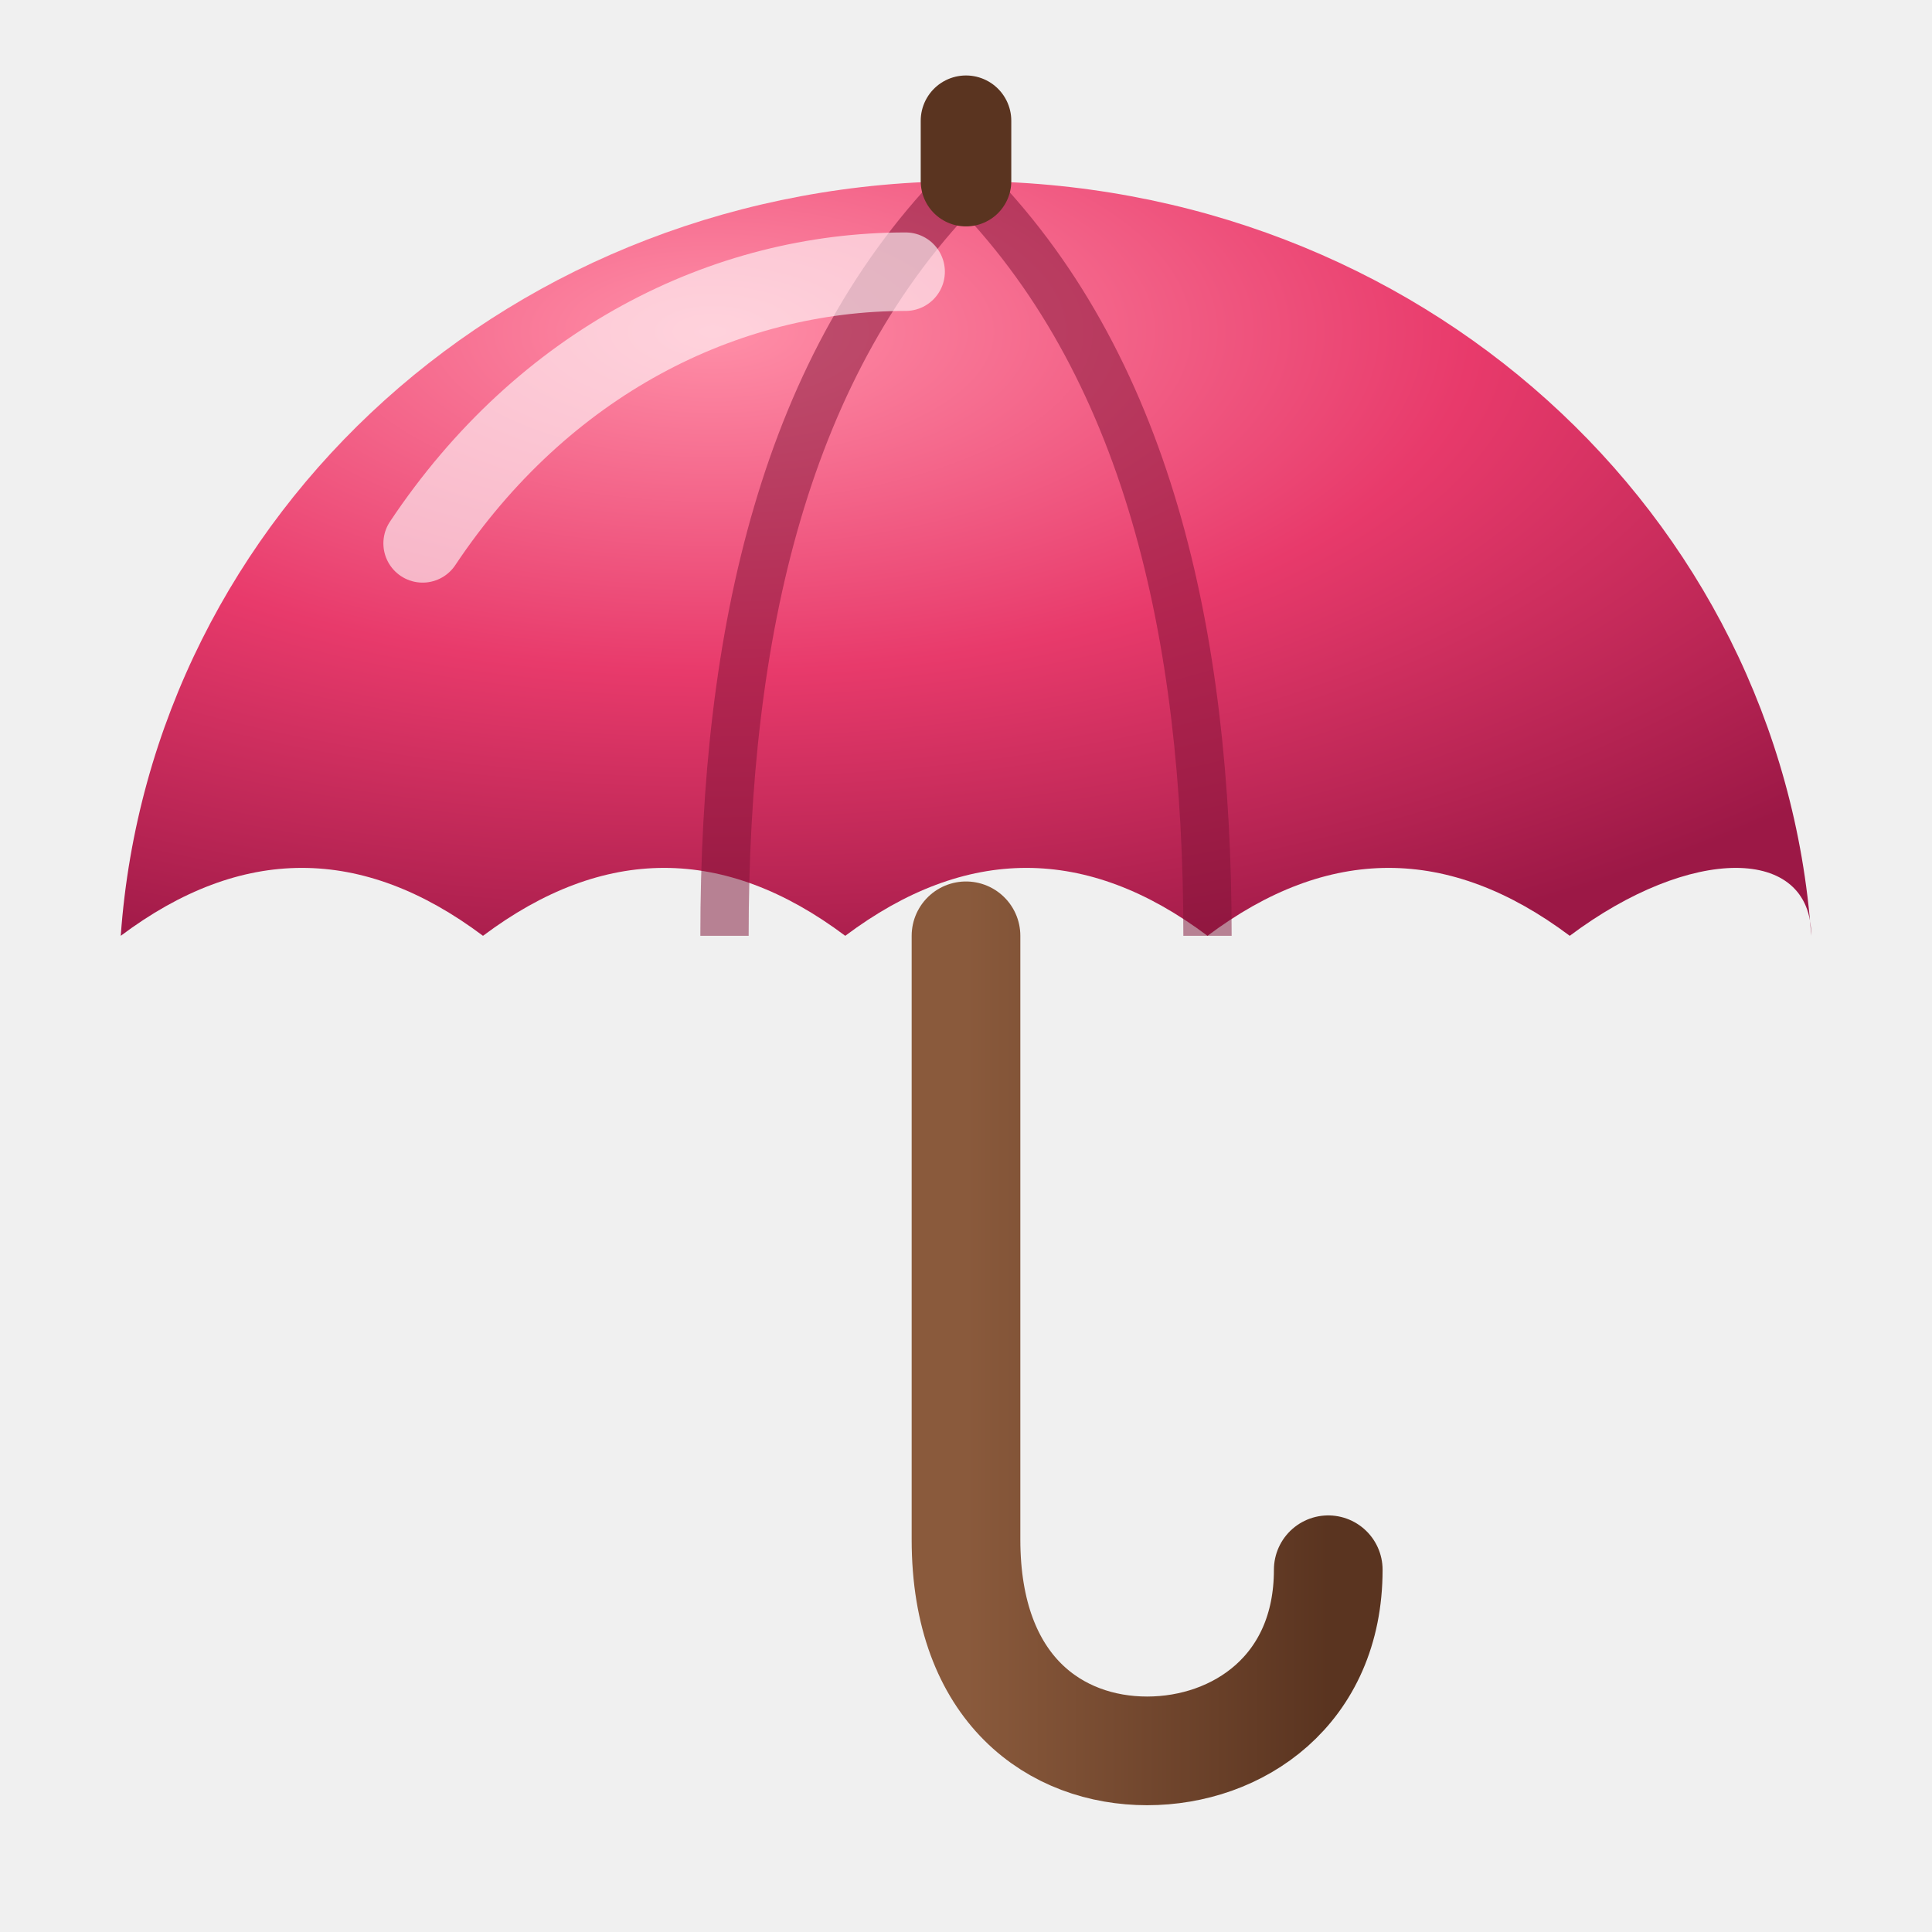
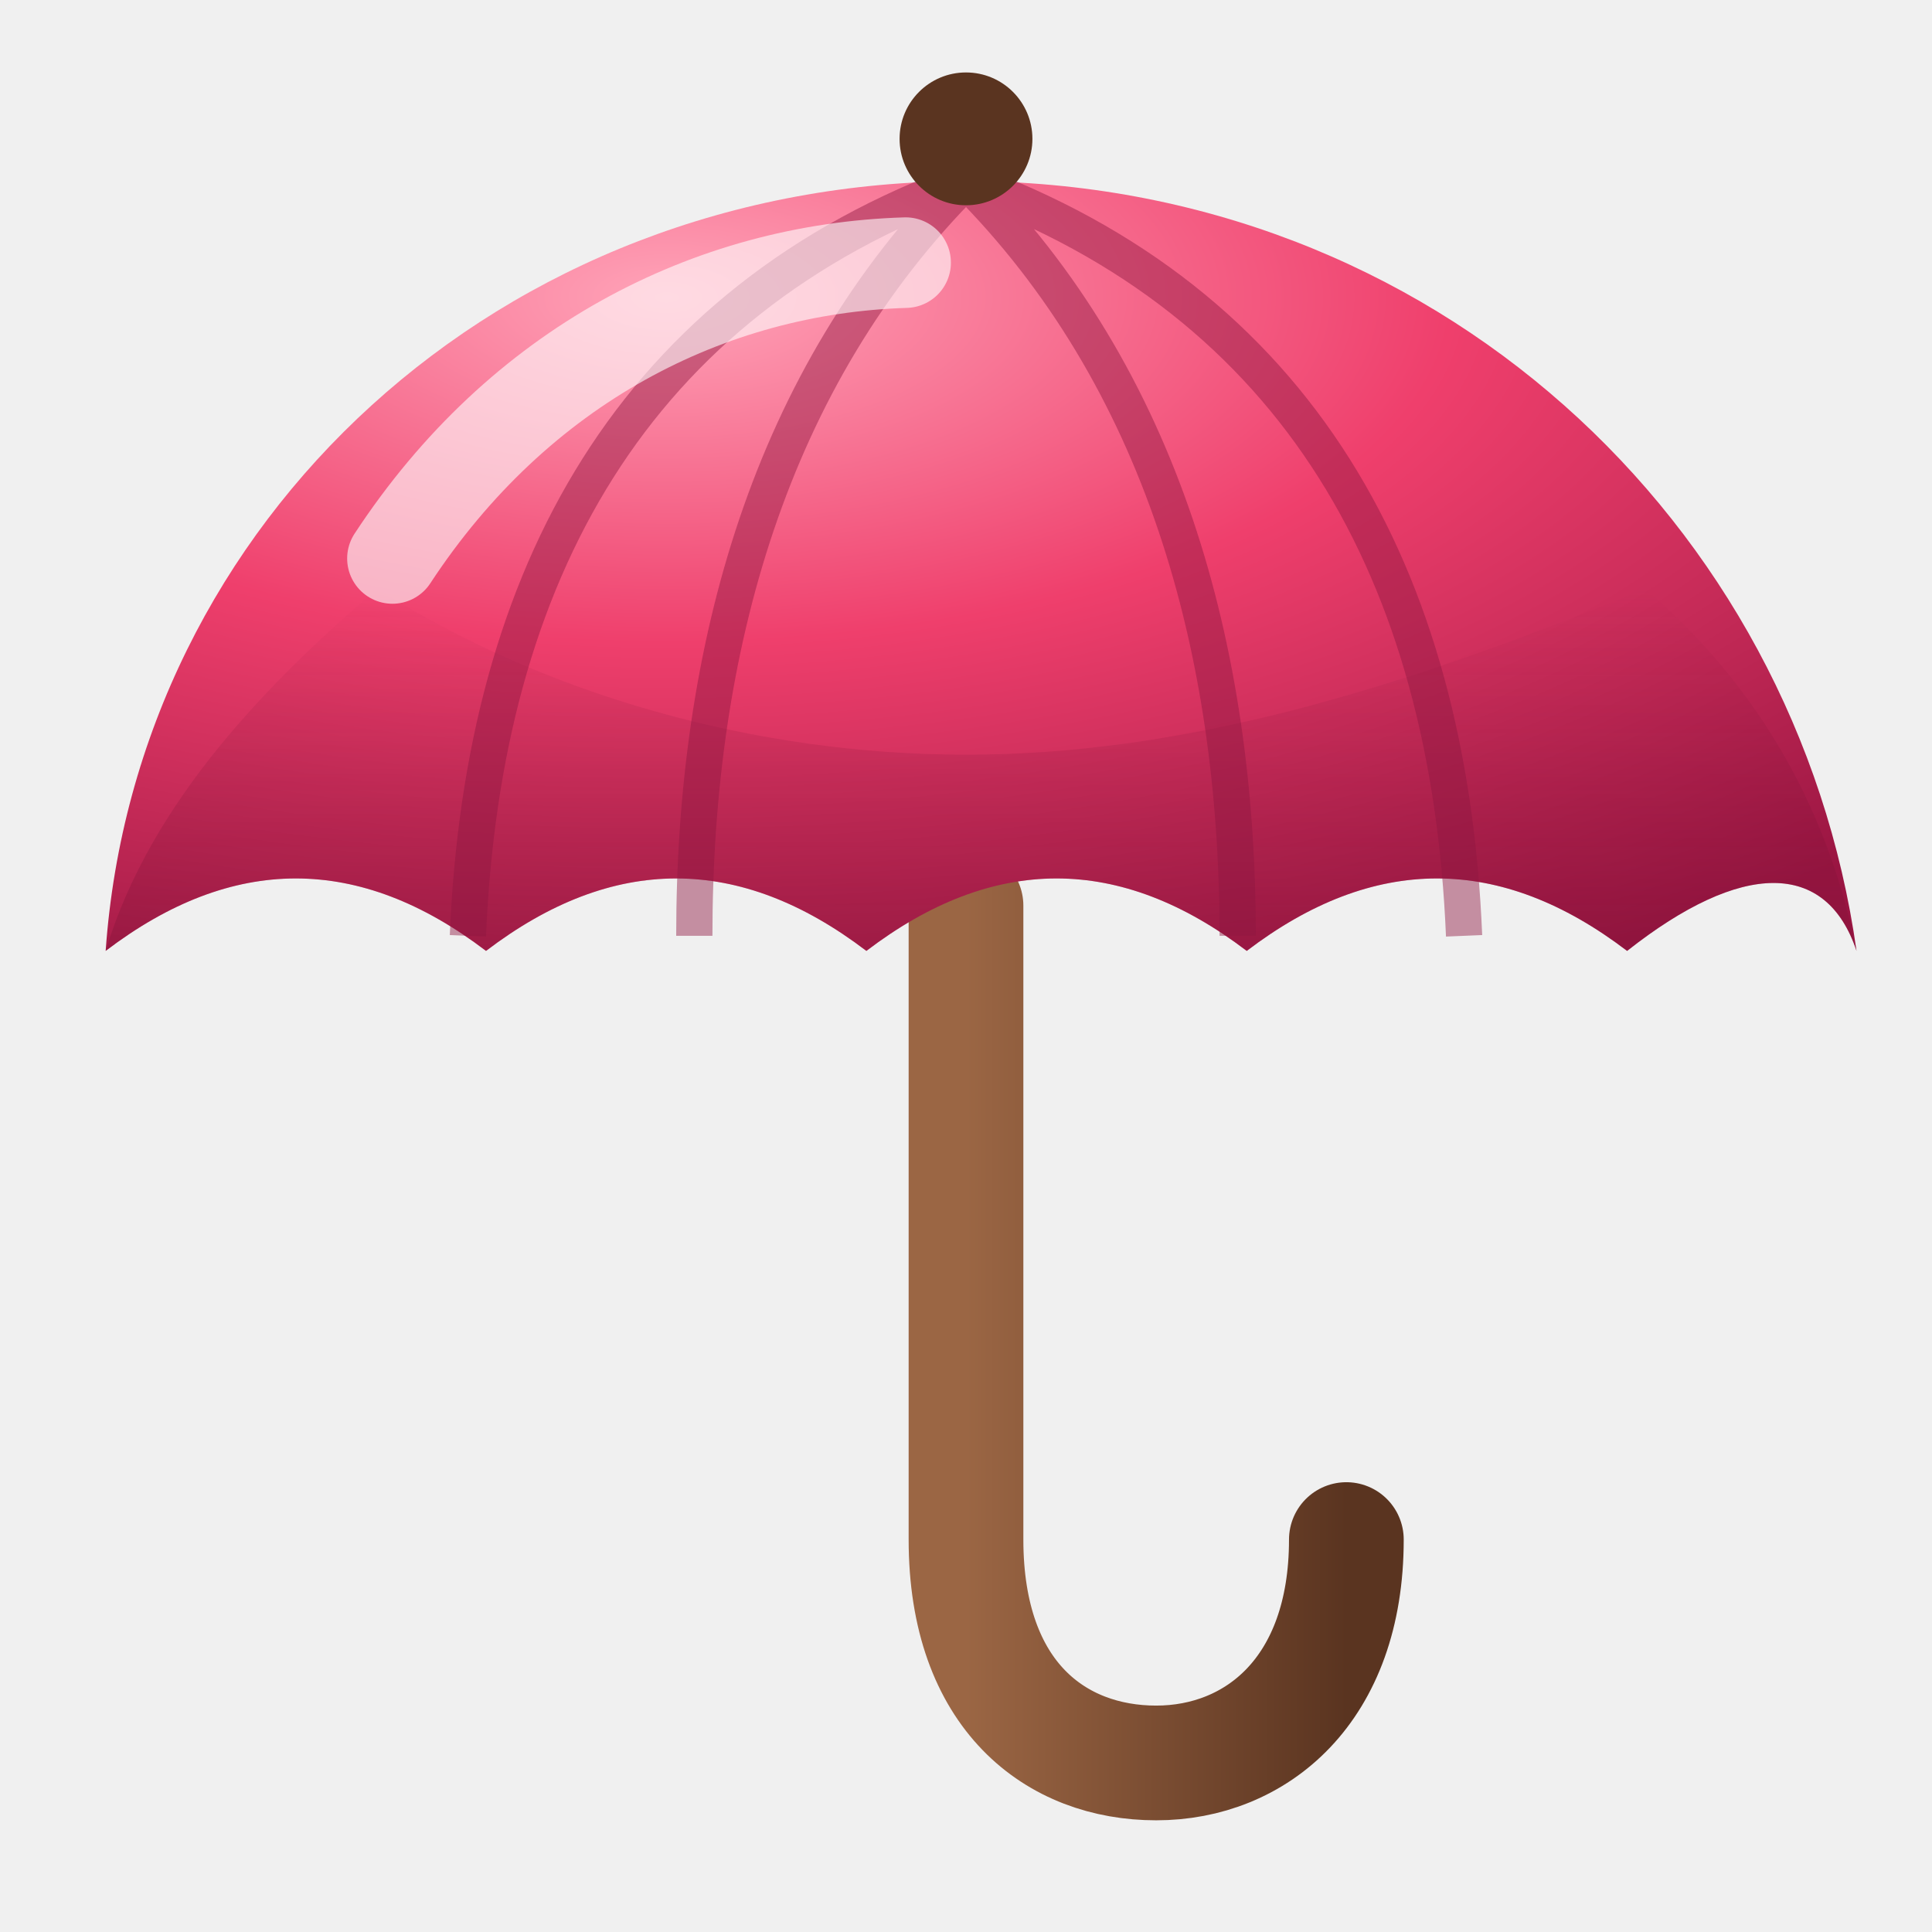
<svg xmlns="http://www.w3.org/2000/svg" viewBox="0 0 64 64">
  <defs>
-     <radialGradient id="s1" cx=".35" cy=".2" r=".9">
-       <stop offset="0" stop-color="#ff8fa8" />
-       <stop offset=".5" stop-color="#e83a6b" />
-       <stop offset="1" stop-color="#9c1846" />
+     <radialGradient id="u1" cx=".32" cy=".15" r="1">
+       <stop offset="0" stop-color="#ffa3b8" />
+       <stop offset=".45" stop-color="#ef3f6c" />
+       <stop offset="1" stop-color="#9a1542" />
    </radialGradient>
-     <linearGradient id="s2" x1="0" x2="1">
-       <stop offset="0" stop-color="#8a5a3c" />
+     <linearGradient id="u2" x1="0" x2="1">
+       <stop offset="0" stop-color="#9b6644" />
      <stop offset="1" stop-color="#5a3420" />
    </linearGradient>
+     <linearGradient id="u3" x1="0" x2="0" y1="0" y2="1">
+       <stop offset="0" stop-color="#7d1236" stop-opacity="0" />
+       <stop offset="1" stop-color="#7d1236" stop-opacity=".35" />
+     </linearGradient>
  </defs>
-   <path d="M32 6C17 6 5 17 4 31c4-3 8-3 12 0 4-3 8-3 12 0 4-3 8-3 12 0 4-3 8-3 12 0 4-3 8-3 8 0C59 17 47 6 32 6z" fill="url(#s1)" />
-   <path d="M32 6c-6 6-8 15-8 25M32 6c6 6 8 15 8 25" fill="none" stroke="#7d1236" stroke-width="1.6" opacity=".5" />
-   <path d="M14 18c4-6 10-9 16-9" fill="none" stroke="#fff" stroke-width="2.6" stroke-linecap="round" opacity=".6" />
-   <path d="M32 4v2" stroke="#5a3420" stroke-width="3" stroke-linecap="round" />
-   <path d="M32 31v20c0 5 3 7 6 7s6-2 6-6" fill="none" stroke="url(#s2)" stroke-width="3.6" stroke-linecap="round" />
+   <path d="M32 30v21c0 5.2 3 7.4 6.3 7.4S44.6 56 44.6 51" fill="none" stroke="url(#u2)" stroke-width="3.8" stroke-linecap="round" />
+   <path d="M32 6C16.5 6 4.5 17.3 3.5 31.5c4.2-3.2 8.4-3.2 12.6 0 4.2-3.2 8.4-3.2 12.6 0 4.2-3.2 8.4-3.2 12.6 0 4.2-3.2 8.4-3.2 12.6 0 3.8-3 6.6-3 7.6 0C59.5 17.3 47.5 6 32 6z" fill="url(#u1)" />
+   <path d="M3.5 31.5c4.2-3.2 8.4-3.2 12.6 0 4.2-3.2 8.4-3.2 12.6 0 4.2-3.2 8.4-3.2 12.6 0 4.2-3.2 8.4-3.2 12.6 0 3.8-3 6.6-3 7.6 0-1-5-3.5-9-7-12C46 23 39 25 32 25s-14-2-19.5-5.5c-3.5 3-7.5 7-9 12z" fill="url(#u3)" />
+   <path d="M32 6c-6.5 6.5-9 15.5-9 25M32 6c6.5 6.5 9 15.5 9 25M32 6c-11 4-16 13-16.5 25M32 6c11 4 16 13 16.5 25" fill="none" stroke="#8d1640" stroke-width="1.2" opacity=".45" />
+   <path d="M13 18.5c4.2-6.4 10.5-9.6 17-9.8" fill="none" stroke="#fff" stroke-width="3" stroke-linecap="round" opacity=".6" />
+   <circle cx="32" cy="4.6" r="2.2" fill="#5a3420" />
</svg>
